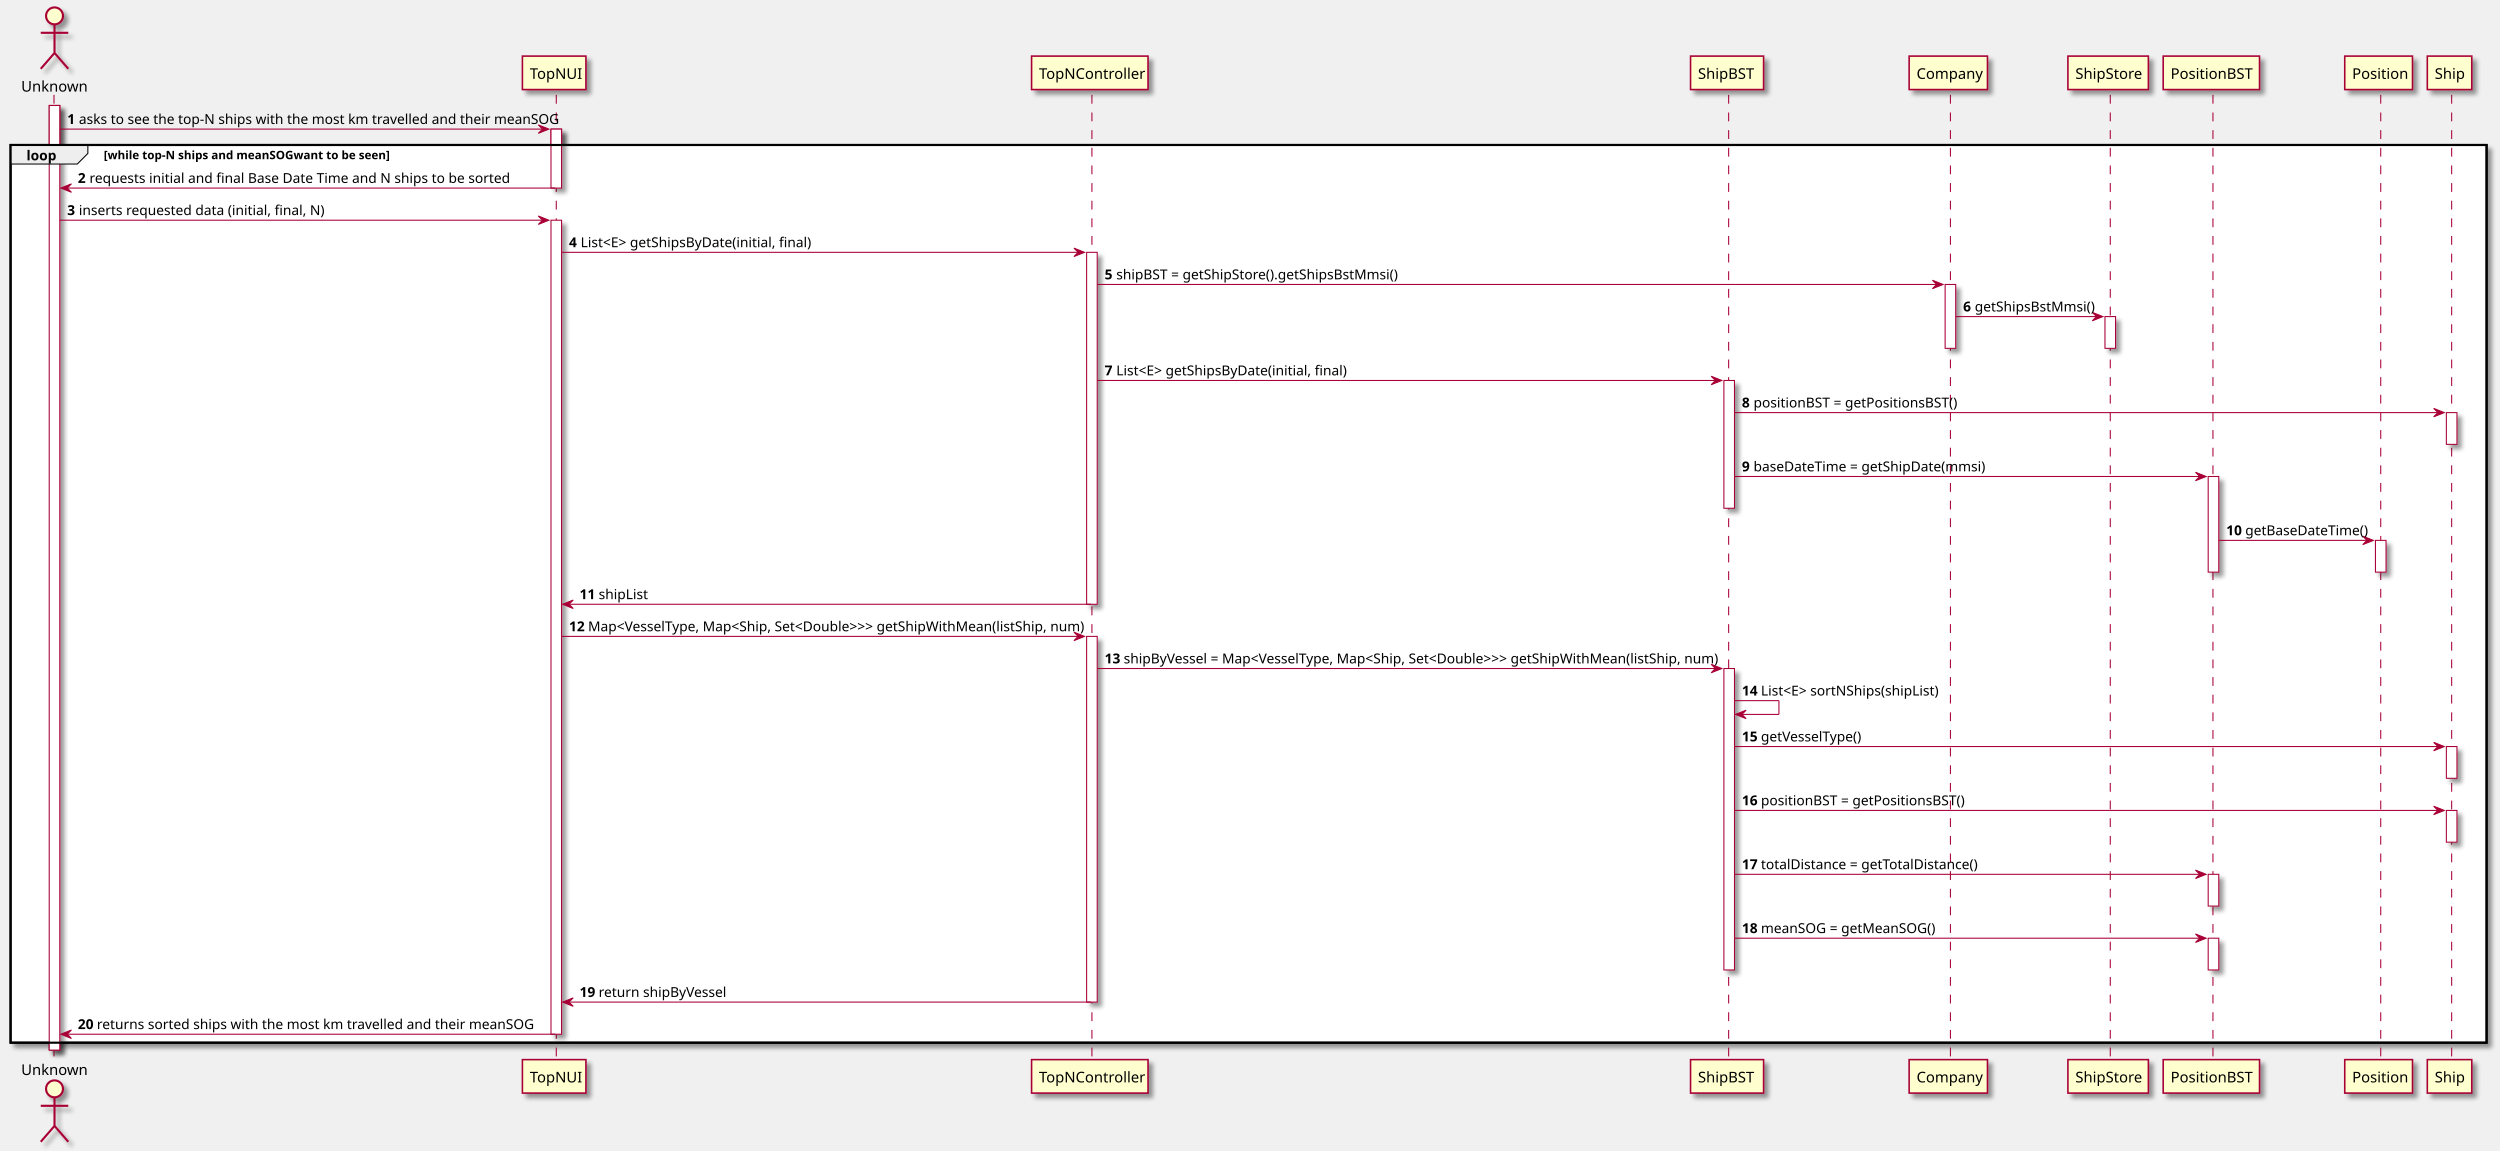
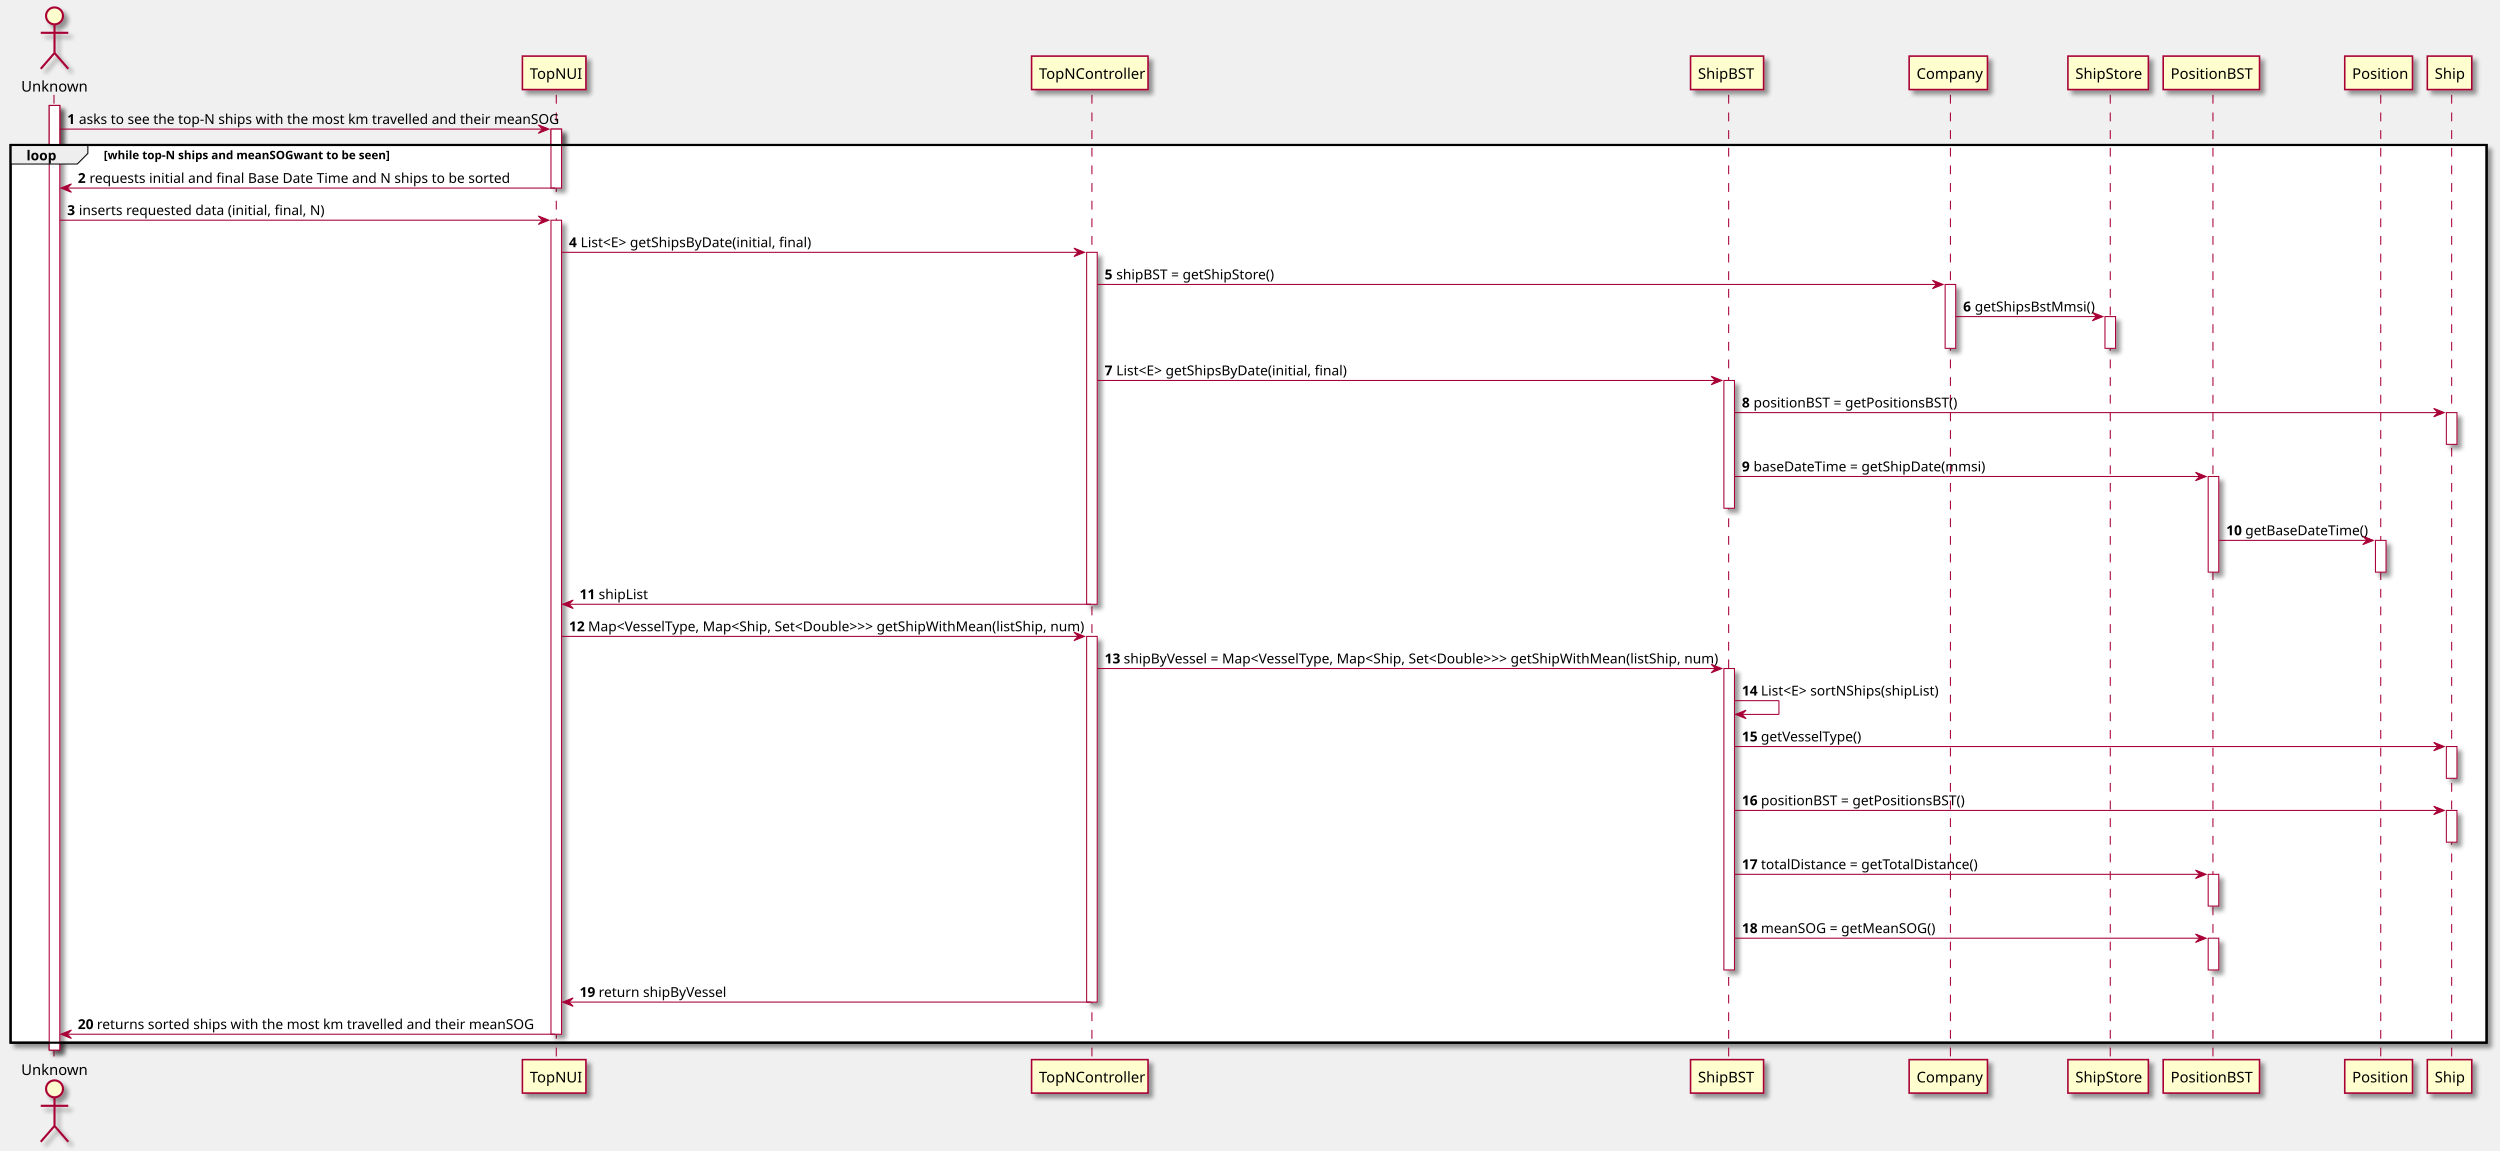
<svg xmlns="http://www.w3.org/2000/svg" contentScriptType="application/ecmascript" contentStyleType="text/css" height="652.2px" preserveAspectRatio="none" style="width:1417px;height:652px;background:#FFFFFF;" version="1.1" viewBox="0 0 1417 652" width="1417.8px" zoomAndPan="magnify">
  <defs>
-     <filter height="300%" id="f1vck07563y63k" width="300%" x="-1" y="-1">
+     <filter height="300%" id="fsrju9ww0b13f" width="300%" x="-1" y="-1">
      <feGaussianBlur result="blurOut" stdDeviation="1.2" />
      <feColorMatrix in="blurOut" result="blurOut2" type="matrix" values="0 0 0 0 0 0 0 0 0 0 0 0 0 0 0 0 0 0 .4 0" />
      <feOffset dx="2.4" dy="2.4" in="blurOut2" result="blurOut3" />
      <feBlend in="SourceGraphic" in2="blurOut3" mode="normal" />
    </filter>
  </defs>
  <g>
-     <rect fill="#FFFFFF" filter="url(#f1vck07563y63k)" height="535.43" style="stroke:#A80036;stroke-width:0.6;" width="6" x="27.9" y="59.766" />
-     <rect fill="#FFFFFF" filter="url(#f1vck07563y63k)" height="33.422" style="stroke:#A80036;stroke-width:0.6;" width="6" x="312.3" y="73.177" />
-     <rect fill="#FFFFFF" filter="url(#f1vck07563y63k)" height="461.386" style="stroke:#A80036;stroke-width:0.6;" width="6" x="312.3" y="124.809" />
-     <rect fill="#FFFFFF" filter="url(#f1vck07563y63k)" height="199.477" style="stroke:#A80036;stroke-width:0.6;" width="6" x="615.9" y="143.02" />
-     <rect fill="#FFFFFF" filter="url(#f1vck07563y63k)" height="207.277" style="stroke:#A80036;stroke-width:0.6;" width="6" x="615.9" y="360.708" />
-     <rect fill="#FFFFFF" filter="url(#f1vck07563y63k)" height="72.422" style="stroke:#A80036;stroke-width:0.6;" width="6" x="977.1" y="215.653" />
-     <rect fill="#FFFFFF" filter="url(#f1vck07563y63k)" height="170.855" style="stroke:#A80036;stroke-width:0.6;" width="6" x="977.1" y="378.919" />
-     <rect fill="#FFFFFF" filter="url(#f1vck07563y63k)" height="36.211" style="stroke:#A80036;stroke-width:0.6;" width="6" x="1102.5" y="161.231" />
-     <rect fill="#FFFFFF" filter="url(#f1vck07563y63k)" height="18" style="stroke:#A80036;stroke-width:0.6;" width="6" x="1193.1" y="179.442" />
-     <rect fill="#FFFFFF" filter="url(#f1vck07563y63k)" height="54.211" style="stroke:#A80036;stroke-width:0.6;" width="6" x="1251.6" y="270.075" />
-     <rect fill="#FFFFFF" filter="url(#f1vck07563y63k)" height="18" style="stroke:#A80036;stroke-width:0.6;" width="6" x="1251.6" y="495.562" />
-     <rect fill="#FFFFFF" filter="url(#f1vck07563y63k)" height="18" style="stroke:#A80036;stroke-width:0.6;" width="6" x="1251.6" y="531.773" />
-     <rect fill="#FFFFFF" filter="url(#f1vck07563y63k)" height="18" style="stroke:#A80036;stroke-width:0.6;" width="6" x="1346.4" y="306.286" />
-     <rect fill="#FFFFFF" filter="url(#f1vck07563y63k)" height="18" style="stroke:#A80036;stroke-width:0.6;" width="6" x="1386.6" y="233.864" />
-     <rect fill="#FFFFFF" filter="url(#f1vck07563y63k)" height="18" style="stroke:#A80036;stroke-width:0.6;" width="6" x="1386.6" y="423.141" />
-     <rect fill="#FFFFFF" filter="url(#f1vck07563y63k)" height="18" style="stroke:#A80036;stroke-width:0.6;" width="6" x="1386.6" y="459.352" />
-     <rect fill="#FFFFFF" filter="url(#f1vck07563y63k)" height="508.819" style="stroke:#000000;stroke-width:1.2;" width="1403.4" x="6" y="82.177" />
+     <rect fill="#FFFFFF" filter="url(#fsrju9ww0b13f)" height="535.43" style="stroke:#A80036;stroke-width:0.6;" width="6" x="27.9" y="59.766" />
+     <rect fill="#FFFFFF" filter="url(#fsrju9ww0b13f)" height="33.422" style="stroke:#A80036;stroke-width:0.6;" width="6" x="312.3" y="73.177" />
+     <rect fill="#FFFFFF" filter="url(#fsrju9ww0b13f)" height="461.386" style="stroke:#A80036;stroke-width:0.6;" width="6" x="312.3" y="124.809" />
+     <rect fill="#FFFFFF" filter="url(#fsrju9ww0b13f)" height="199.477" style="stroke:#A80036;stroke-width:0.6;" width="6" x="615.9" y="143.02" />
+     <rect fill="#FFFFFF" filter="url(#fsrju9ww0b13f)" height="207.277" style="stroke:#A80036;stroke-width:0.6;" width="6" x="615.9" y="360.708" />
+     <rect fill="#FFFFFF" filter="url(#fsrju9ww0b13f)" height="72.422" style="stroke:#A80036;stroke-width:0.6;" width="6" x="977.1" y="215.653" />
+     <rect fill="#FFFFFF" filter="url(#fsrju9ww0b13f)" height="170.855" style="stroke:#A80036;stroke-width:0.6;" width="6" x="977.1" y="378.919" />
+     <rect fill="#FFFFFF" filter="url(#fsrju9ww0b13f)" height="36.211" style="stroke:#A80036;stroke-width:0.6;" width="6" x="1102.5" y="161.231" />
+     <rect fill="#FFFFFF" filter="url(#fsrju9ww0b13f)" height="18" style="stroke:#A80036;stroke-width:0.6;" width="6" x="1193.1" y="179.442" />
+     <rect fill="#FFFFFF" filter="url(#fsrju9ww0b13f)" height="54.211" style="stroke:#A80036;stroke-width:0.6;" width="6" x="1251.6" y="270.075" />
+     <rect fill="#FFFFFF" filter="url(#fsrju9ww0b13f)" height="18" style="stroke:#A80036;stroke-width:0.6;" width="6" x="1251.6" y="495.562" />
+     <rect fill="#FFFFFF" filter="url(#fsrju9ww0b13f)" height="18" style="stroke:#A80036;stroke-width:0.6;" width="6" x="1251.6" y="531.773" />
+     <rect fill="#FFFFFF" filter="url(#fsrju9ww0b13f)" height="18" style="stroke:#A80036;stroke-width:0.6;" width="6" x="1346.4" y="306.286" />
+     <rect fill="#FFFFFF" filter="url(#fsrju9ww0b13f)" height="18" style="stroke:#A80036;stroke-width:0.6;" width="6" x="1386.6" y="233.864" />
+     <rect fill="#FFFFFF" filter="url(#fsrju9ww0b13f)" height="18" style="stroke:#A80036;stroke-width:0.6;" width="6" x="1386.6" y="423.141" />
+     <rect fill="#FFFFFF" filter="url(#fsrju9ww0b13f)" height="18" style="stroke:#A80036;stroke-width:0.6;" width="6" x="1386.6" y="459.352" />
+     <rect fill="#FFFFFF" filter="url(#fsrju9ww0b13f)" height="508.819" style="stroke:#000000;stroke-width:1.2;" width="1403.4" x="6" y="82.177" />
    <line style="stroke:#A80036;stroke-width:0.6;stroke-dasharray:5.0,5.0;" x1="30.6" x2="30.6" y1="53.766" y2="601.195" />
    <line style="stroke:#A80036;stroke-width:0.6;stroke-dasharray:5.0,5.0;" x1="315.3" x2="315.3" y1="53.766" y2="601.195" />
    <line style="stroke:#A80036;stroke-width:0.6;stroke-dasharray:5.0,5.0;" x1="618.9" x2="618.9" y1="53.766" y2="601.195" />
    <line style="stroke:#A80036;stroke-width:0.6;stroke-dasharray:5.0,5.0;" x1="979.8" x2="979.8" y1="53.766" y2="601.195" />
    <line style="stroke:#A80036;stroke-width:0.6;stroke-dasharray:5.0,5.0;" x1="1105.5" x2="1105.5" y1="53.766" y2="601.195" />
    <line style="stroke:#A80036;stroke-width:0.6;stroke-dasharray:5.0,5.0;" x1="1196.1" x2="1196.1" y1="53.766" y2="601.195" />
    <line style="stroke:#A80036;stroke-width:0.6;stroke-dasharray:5.0,5.0;" x1="1254.3" x2="1254.3" y1="53.766" y2="601.195" />
    <line style="stroke:#A80036;stroke-width:0.6;stroke-dasharray:5.0,5.0;" x1="1349.4" x2="1349.4" y1="53.766" y2="601.195" />
    <line style="stroke:#A80036;stroke-width:0.6;stroke-dasharray:5.0,5.0;" x1="1389.6" x2="1389.6" y1="53.766" y2="601.195" />
    <text fill="#000000" font-family="sans-serif" font-size="8.4" lengthAdjust="spacing" textLength="34.2" x="12" y="51.92">Unknown</text>
-     <ellipse cx="30.9" cy="9" fill="#FEFECE" filter="url(#f1vck07563y63k)" rx="4.8" ry="4.8" style="stroke:#A80036;stroke-width:1.2;" />
-     <path d="M30.9,13.8 L30.9,30 M23.1,18.6 L38.7,18.6 M30.9,30 L23.1,39 M30.9,30 L38.7,39 " fill="none" filter="url(#f1vck07563y63k)" style="stroke:#A80036;stroke-width:1.2;" />
+     <ellipse cx="30.9" cy="9" fill="#FEFECE" filter="url(#fsrju9ww0b13f)" rx="4.8" ry="4.8" style="stroke:#A80036;stroke-width:1.2;" />
+     <path d="M30.9,13.8 L30.9,30 M23.1,18.6 L38.7,18.6 M30.9,30 L23.1,39 M30.9,30 L38.7,39 " fill="none" filter="url(#fsrju9ww0b13f)" style="stroke:#A80036;stroke-width:1.2;" />
    <text fill="#000000" font-family="sans-serif" font-size="8.4" lengthAdjust="spacing" textLength="34.2" x="12" y="609.315">Unknown</text>
-     <ellipse cx="30.9" cy="617.161" fill="#FEFECE" filter="url(#f1vck07563y63k)" rx="4.8" ry="4.8" style="stroke:#A80036;stroke-width:1.2;" />
-     <path d="M30.9,621.961 L30.9,638.161 M23.1,626.761 L38.7,626.761 M30.9,638.161 L23.1,647.161 M30.9,638.161 L38.7,647.161 " fill="none" filter="url(#f1vck07563y63k)" style="stroke:#A80036;stroke-width:1.2;" />
-     <rect fill="#FEFECE" filter="url(#f1vck07563y63k)" height="18.966" style="stroke:#A80036;stroke-width:0.9;" width="36" x="296.1" y="31.8" />
+     <ellipse cx="30.9" cy="617.161" fill="#FEFECE" filter="url(#fsrju9ww0b13f)" rx="4.8" ry="4.8" style="stroke:#A80036;stroke-width:1.2;" />
+     <path d="M30.9,621.961 L30.9,638.161 M23.1,626.761 L38.7,626.761 M30.9,638.161 L23.1,647.161 M30.9,638.161 L38.7,647.161 " fill="none" filter="url(#fsrju9ww0b13f)" style="stroke:#A80036;stroke-width:1.2;" />
+     <rect fill="#FEFECE" filter="url(#fsrju9ww0b13f)" height="18.966" style="stroke:#A80036;stroke-width:0.9;" width="36" x="296.1" y="31.8" />
    <text fill="#000000" font-family="sans-serif" font-size="8.4" lengthAdjust="spacing" textLength="27.6" x="300.3" y="44.72">TopNUI</text>
-     <rect fill="#FEFECE" filter="url(#f1vck07563y63k)" height="18.966" style="stroke:#A80036;stroke-width:0.9;" width="36" x="296.1" y="600.595" />
+     <rect fill="#FEFECE" filter="url(#fsrju9ww0b13f)" height="18.966" style="stroke:#A80036;stroke-width:0.9;" width="36" x="296.1" y="600.595" />
    <text fill="#000000" font-family="sans-serif" font-size="8.4" lengthAdjust="spacing" textLength="27.6" x="300.3" y="613.515">TopNUI</text>
-     <rect fill="#FEFECE" filter="url(#f1vck07563y63k)" height="18.966" style="stroke:#A80036;stroke-width:0.9;" width="66" x="584.7" y="31.8" />
+     <rect fill="#FEFECE" filter="url(#fsrju9ww0b13f)" height="18.966" style="stroke:#A80036;stroke-width:0.9;" width="66" x="584.7" y="31.8" />
    <text fill="#000000" font-family="sans-serif" font-size="8.4" lengthAdjust="spacing" textLength="57.6" x="588.9" y="44.72">TopNController</text>
-     <rect fill="#FEFECE" filter="url(#f1vck07563y63k)" height="18.966" style="stroke:#A80036;stroke-width:0.9;" width="66" x="584.7" y="600.595" />
+     <rect fill="#FEFECE" filter="url(#fsrju9ww0b13f)" height="18.966" style="stroke:#A80036;stroke-width:0.9;" width="66" x="584.7" y="600.595" />
    <text fill="#000000" font-family="sans-serif" font-size="8.4" lengthAdjust="spacing" textLength="57.6" x="588.9" y="613.515">TopNController</text>
-     <rect fill="#FEFECE" filter="url(#f1vck07563y63k)" height="18.966" style="stroke:#A80036;stroke-width:0.9;" width="41.4" x="958.2" y="31.8" />
+     <rect fill="#FEFECE" filter="url(#fsrju9ww0b13f)" height="18.966" style="stroke:#A80036;stroke-width:0.9;" width="41.4" x="958.2" y="31.8" />
    <text fill="#000000" font-family="sans-serif" font-size="8.4" lengthAdjust="spacing" textLength="33" x="962.4" y="44.72">ShipBST</text>
-     <rect fill="#FEFECE" filter="url(#f1vck07563y63k)" height="18.966" style="stroke:#A80036;stroke-width:0.9;" width="41.4" x="958.2" y="600.595" />
+     <rect fill="#FEFECE" filter="url(#fsrju9ww0b13f)" height="18.966" style="stroke:#A80036;stroke-width:0.9;" width="41.4" x="958.2" y="600.595" />
    <text fill="#000000" font-family="sans-serif" font-size="8.4" lengthAdjust="spacing" textLength="33" x="962.4" y="613.515">ShipBST</text>
-     <rect fill="#FEFECE" filter="url(#f1vck07563y63k)" height="18.966" style="stroke:#A80036;stroke-width:0.9;" width="44.4" x="1082.1" y="31.8" />
+     <rect fill="#FEFECE" filter="url(#fsrju9ww0b13f)" height="18.966" style="stroke:#A80036;stroke-width:0.9;" width="44.4" x="1082.1" y="31.8" />
    <text fill="#000000" font-family="sans-serif" font-size="8.4" lengthAdjust="spacing" textLength="36" x="1086.3" y="44.72">Company</text>
-     <rect fill="#FEFECE" filter="url(#f1vck07563y63k)" height="18.966" style="stroke:#A80036;stroke-width:0.9;" width="44.4" x="1082.1" y="600.595" />
+     <rect fill="#FEFECE" filter="url(#fsrju9ww0b13f)" height="18.966" style="stroke:#A80036;stroke-width:0.9;" width="44.4" x="1082.1" y="600.595" />
    <text fill="#000000" font-family="sans-serif" font-size="8.4" lengthAdjust="spacing" textLength="36" x="1086.3" y="613.515">Company</text>
-     <rect fill="#FEFECE" filter="url(#f1vck07563y63k)" height="18.966" style="stroke:#A80036;stroke-width:0.9;" width="45.6" x="1172.1" y="31.8" />
+     <rect fill="#FEFECE" filter="url(#fsrju9ww0b13f)" height="18.966" style="stroke:#A80036;stroke-width:0.9;" width="45.6" x="1172.1" y="31.8" />
    <text fill="#000000" font-family="sans-serif" font-size="8.4" lengthAdjust="spacing" textLength="37.2" x="1176.3" y="44.72">ShipStore</text>
-     <rect fill="#FEFECE" filter="url(#f1vck07563y63k)" height="18.966" style="stroke:#A80036;stroke-width:0.9;" width="45.6" x="1172.1" y="600.595" />
+     <rect fill="#FEFECE" filter="url(#fsrju9ww0b13f)" height="18.966" style="stroke:#A80036;stroke-width:0.9;" width="45.6" x="1172.1" y="600.595" />
    <text fill="#000000" font-family="sans-serif" font-size="8.4" lengthAdjust="spacing" textLength="37.2" x="1176.3" y="613.515">ShipStore</text>
-     <rect fill="#FEFECE" filter="url(#f1vck07563y63k)" height="18.966" style="stroke:#A80036;stroke-width:0.9;" width="54.6" x="1226.1" y="31.8" />
+     <rect fill="#FEFECE" filter="url(#fsrju9ww0b13f)" height="18.966" style="stroke:#A80036;stroke-width:0.9;" width="54.6" x="1226.1" y="31.8" />
    <text fill="#000000" font-family="sans-serif" font-size="8.4" lengthAdjust="spacing" textLength="46.2" x="1230.3" y="44.72">PositionBST</text>
-     <rect fill="#FEFECE" filter="url(#f1vck07563y63k)" height="18.966" style="stroke:#A80036;stroke-width:0.9;" width="54.6" x="1226.1" y="600.595" />
+     <rect fill="#FEFECE" filter="url(#fsrju9ww0b13f)" height="18.966" style="stroke:#A80036;stroke-width:0.9;" width="54.6" x="1226.1" y="600.595" />
    <text fill="#000000" font-family="sans-serif" font-size="8.4" lengthAdjust="spacing" textLength="46.2" x="1230.3" y="613.515">PositionBST</text>
-     <rect fill="#FEFECE" filter="url(#f1vck07563y63k)" height="18.966" style="stroke:#A80036;stroke-width:0.9;" width="38.4" x="1329" y="31.8" />
+     <rect fill="#FEFECE" filter="url(#fsrju9ww0b13f)" height="18.966" style="stroke:#A80036;stroke-width:0.9;" width="38.4" x="1329" y="31.8" />
    <text fill="#000000" font-family="sans-serif" font-size="8.4" lengthAdjust="spacing" textLength="30" x="1333.2" y="44.72">Position</text>
-     <rect fill="#FEFECE" filter="url(#f1vck07563y63k)" height="18.966" style="stroke:#A80036;stroke-width:0.9;" width="38.4" x="1329" y="600.595" />
+     <rect fill="#FEFECE" filter="url(#fsrju9ww0b13f)" height="18.966" style="stroke:#A80036;stroke-width:0.9;" width="38.4" x="1329" y="600.595" />
    <text fill="#000000" font-family="sans-serif" font-size="8.4" lengthAdjust="spacing" textLength="30" x="1333.2" y="613.515">Position</text>
-     <rect fill="#FEFECE" filter="url(#f1vck07563y63k)" height="18.966" style="stroke:#A80036;stroke-width:0.9;" width="25.2" x="1375.8" y="31.8" />
+     <rect fill="#FEFECE" filter="url(#fsrju9ww0b13f)" height="18.966" style="stroke:#A80036;stroke-width:0.9;" width="25.2" x="1375.8" y="31.8" />
    <text fill="#000000" font-family="sans-serif" font-size="8.4" lengthAdjust="spacing" textLength="16.8" x="1380" y="44.72">Ship</text>
-     <rect fill="#FEFECE" filter="url(#f1vck07563y63k)" height="18.966" style="stroke:#A80036;stroke-width:0.9;" width="25.2" x="1375.8" y="600.595" />
+     <rect fill="#FEFECE" filter="url(#fsrju9ww0b13f)" height="18.966" style="stroke:#A80036;stroke-width:0.9;" width="25.2" x="1375.8" y="600.595" />
    <text fill="#000000" font-family="sans-serif" font-size="8.4" lengthAdjust="spacing" textLength="16.8" x="1380" y="613.515">Ship</text>
-     <rect fill="#FFFFFF" filter="url(#f1vck07563y63k)" height="535.43" style="stroke:#A80036;stroke-width:0.6;" width="6" x="27.9" y="59.766" />
-     <rect fill="#FFFFFF" filter="url(#f1vck07563y63k)" height="33.422" style="stroke:#A80036;stroke-width:0.6;" width="6" x="312.3" y="73.177" />
-     <rect fill="#FFFFFF" filter="url(#f1vck07563y63k)" height="461.386" style="stroke:#A80036;stroke-width:0.6;" width="6" x="312.3" y="124.809" />
-     <rect fill="#FFFFFF" filter="url(#f1vck07563y63k)" height="199.477" style="stroke:#A80036;stroke-width:0.6;" width="6" x="615.9" y="143.02" />
-     <rect fill="#FFFFFF" filter="url(#f1vck07563y63k)" height="207.277" style="stroke:#A80036;stroke-width:0.6;" width="6" x="615.9" y="360.708" />
-     <rect fill="#FFFFFF" filter="url(#f1vck07563y63k)" height="72.422" style="stroke:#A80036;stroke-width:0.6;" width="6" x="977.1" y="215.653" />
-     <rect fill="#FFFFFF" filter="url(#f1vck07563y63k)" height="170.855" style="stroke:#A80036;stroke-width:0.6;" width="6" x="977.1" y="378.919" />
-     <rect fill="#FFFFFF" filter="url(#f1vck07563y63k)" height="36.211" style="stroke:#A80036;stroke-width:0.6;" width="6" x="1102.5" y="161.231" />
-     <rect fill="#FFFFFF" filter="url(#f1vck07563y63k)" height="18" style="stroke:#A80036;stroke-width:0.6;" width="6" x="1193.1" y="179.442" />
-     <rect fill="#FFFFFF" filter="url(#f1vck07563y63k)" height="54.211" style="stroke:#A80036;stroke-width:0.6;" width="6" x="1251.6" y="270.075" />
-     <rect fill="#FFFFFF" filter="url(#f1vck07563y63k)" height="18" style="stroke:#A80036;stroke-width:0.6;" width="6" x="1251.6" y="495.562" />
-     <rect fill="#FFFFFF" filter="url(#f1vck07563y63k)" height="18" style="stroke:#A80036;stroke-width:0.6;" width="6" x="1251.6" y="531.773" />
-     <rect fill="#FFFFFF" filter="url(#f1vck07563y63k)" height="18" style="stroke:#A80036;stroke-width:0.6;" width="6" x="1346.4" y="306.286" />
-     <rect fill="#FFFFFF" filter="url(#f1vck07563y63k)" height="18" style="stroke:#A80036;stroke-width:0.6;" width="6" x="1386.6" y="233.864" />
-     <rect fill="#FFFFFF" filter="url(#f1vck07563y63k)" height="18" style="stroke:#A80036;stroke-width:0.6;" width="6" x="1386.6" y="423.141" />
-     <rect fill="#FFFFFF" filter="url(#f1vck07563y63k)" height="18" style="stroke:#A80036;stroke-width:0.6;" width="6" x="1386.6" y="459.352" />
+     <rect fill="#FFFFFF" filter="url(#fsrju9ww0b13f)" height="535.43" style="stroke:#A80036;stroke-width:0.6;" width="6" x="27.9" y="59.766" />
+     <rect fill="#FFFFFF" filter="url(#fsrju9ww0b13f)" height="33.422" style="stroke:#A80036;stroke-width:0.6;" width="6" x="312.3" y="73.177" />
+     <rect fill="#FFFFFF" filter="url(#fsrju9ww0b13f)" height="461.386" style="stroke:#A80036;stroke-width:0.6;" width="6" x="312.3" y="124.809" />
+     <rect fill="#FFFFFF" filter="url(#fsrju9ww0b13f)" height="199.477" style="stroke:#A80036;stroke-width:0.6;" width="6" x="615.9" y="143.02" />
+     <rect fill="#FFFFFF" filter="url(#fsrju9ww0b13f)" height="207.277" style="stroke:#A80036;stroke-width:0.6;" width="6" x="615.9" y="360.708" />
+     <rect fill="#FFFFFF" filter="url(#fsrju9ww0b13f)" height="72.422" style="stroke:#A80036;stroke-width:0.6;" width="6" x="977.1" y="215.653" />
+     <rect fill="#FFFFFF" filter="url(#fsrju9ww0b13f)" height="170.855" style="stroke:#A80036;stroke-width:0.6;" width="6" x="977.1" y="378.919" />
+     <rect fill="#FFFFFF" filter="url(#fsrju9ww0b13f)" height="36.211" style="stroke:#A80036;stroke-width:0.6;" width="6" x="1102.5" y="161.231" />
+     <rect fill="#FFFFFF" filter="url(#fsrju9ww0b13f)" height="18" style="stroke:#A80036;stroke-width:0.6;" width="6" x="1193.1" y="179.442" />
+     <rect fill="#FFFFFF" filter="url(#fsrju9ww0b13f)" height="54.211" style="stroke:#A80036;stroke-width:0.6;" width="6" x="1251.6" y="270.075" />
+     <rect fill="#FFFFFF" filter="url(#fsrju9ww0b13f)" height="18" style="stroke:#A80036;stroke-width:0.6;" width="6" x="1251.6" y="495.562" />
+     <rect fill="#FFFFFF" filter="url(#fsrju9ww0b13f)" height="18" style="stroke:#A80036;stroke-width:0.6;" width="6" x="1251.6" y="531.773" />
+     <rect fill="#FFFFFF" filter="url(#fsrju9ww0b13f)" height="18" style="stroke:#A80036;stroke-width:0.6;" width="6" x="1346.4" y="306.286" />
+     <rect fill="#FFFFFF" filter="url(#fsrju9ww0b13f)" height="18" style="stroke:#A80036;stroke-width:0.6;" width="6" x="1386.6" y="233.864" />
+     <rect fill="#FFFFFF" filter="url(#fsrju9ww0b13f)" height="18" style="stroke:#A80036;stroke-width:0.6;" width="6" x="1386.6" y="423.141" />
+     <rect fill="#FFFFFF" filter="url(#fsrju9ww0b13f)" height="18" style="stroke:#A80036;stroke-width:0.6;" width="6" x="1386.6" y="459.352" />
    <polygon fill="#A80036" points="305.1,70.777,311.1,73.177,305.1,75.577,307.5,73.177" style="stroke:#A80036;stroke-width:0.6;" />
    <line style="stroke:#A80036;stroke-width:0.6;" x1="33.9" x2="308.7" y1="73.177" y2="73.177" />
    <text fill="#000000" font-family="sans-serif" font-size="7.8" font-weight="bold" lengthAdjust="spacing" textLength="4.2" x="38.1" y="70.263">1</text>
    <text fill="#000000" font-family="sans-serif" font-size="7.8" lengthAdjust="spacing" textLength="260.4" x="44.7" y="70.263">asks to see the top-N ships with the most km travelled and their meanSOG</text>
    <path d="M6,82.177 L49.8,82.177 L49.8,86.977 L43.8,92.977 L6,92.977 L6,82.177 " fill="#EEEEEE" style="stroke:#000000;stroke-width:0.6;" />
    <rect fill="none" height="508.819" style="stroke:#000000;stroke-width:1.2;" width="1403.4" x="6" y="82.177" />
    <text fill="#000000" font-family="sans-serif" font-size="7.8" font-weight="bold" lengthAdjust="spacing" textLength="16.8" x="15" y="90.874">loop</text>
    <text fill="#000000" font-family="sans-serif" font-size="6.6" font-weight="bold" lengthAdjust="spacing" textLength="163.8" x="58.8" y="90.228">[while top-N ships and meanSOGwant to be seen]</text>
    <polygon fill="#A80036" points="40.5,104.198,34.5,106.598,40.5,108.998,38.1,106.598" style="stroke:#A80036;stroke-width:0.6;" />
    <line style="stroke:#A80036;stroke-width:0.6;" x1="36.9" x2="314.7" y1="106.598" y2="106.598" />
    <text fill="#000000" font-family="sans-serif" font-size="7.8" font-weight="bold" lengthAdjust="spacing" textLength="4.2" x="44.1" y="103.685">2</text>
    <text fill="#000000" font-family="sans-serif" font-size="7.8" lengthAdjust="spacing" textLength="227.4" x="50.7" y="103.685">requests initial and final Base Date Time and N ships to be sorted</text>
    <polygon fill="#A80036" points="305.1,122.409,311.1,124.809,305.1,127.209,307.5,124.809" style="stroke:#A80036;stroke-width:0.6;" />
    <line style="stroke:#A80036;stroke-width:0.6;" x1="33.9" x2="308.7" y1="124.809" y2="124.809" />
    <text fill="#000000" font-family="sans-serif" font-size="7.8" font-weight="bold" lengthAdjust="spacing" textLength="4.2" x="38.1" y="121.895">3</text>
    <text fill="#000000" font-family="sans-serif" font-size="7.8" lengthAdjust="spacing" textLength="131.4" x="44.7" y="121.895">inserts requested data (initial, final, N)</text>
    <polygon fill="#A80036" points="608.7,140.62,614.7,143.02,608.7,145.42,611.1,143.02" style="stroke:#A80036;stroke-width:0.6;" />
    <line style="stroke:#A80036;stroke-width:0.6;" x1="318.3" x2="612.3" y1="143.02" y2="143.02" />
    <text fill="#000000" font-family="sans-serif" font-size="7.8" font-weight="bold" lengthAdjust="spacing" textLength="4.2" x="322.5" y="140.106">4</text>
    <text fill="#000000" font-family="sans-serif" font-size="7.8" lengthAdjust="spacing" textLength="127.8" x="329.1" y="140.106">List&lt;E&gt; getShipsByDate(initial, final)</text>
    <polygon fill="#A80036" points="1095.3,158.831,1101.3,161.231,1095.3,163.631,1097.7,161.231" style="stroke:#A80036;stroke-width:0.6;" />
    <line style="stroke:#A80036;stroke-width:0.6;" x1="621.9" x2="1098.9" y1="161.231" y2="161.231" />
    <text fill="#000000" font-family="sans-serif" font-size="7.8" font-weight="bold" lengthAdjust="spacing" textLength="4.2" x="626.1" y="158.317">5</text>
-     <text fill="#000000" font-family="sans-serif" font-size="7.8" lengthAdjust="spacing" textLength="157.8" x="632.7" y="158.317">shipBST = getShipStore().getShipsBstMmsi()</text>
+     <text fill="#000000" font-family="sans-serif" font-size="7.8" lengthAdjust="spacing" textLength="88.8" x="632.7" y="158.317">shipBST = getShipStore()</text>
    <polygon fill="#A80036" points="1185.9,177.042,1191.9,179.442,1185.9,181.842,1188.3,179.442" style="stroke:#A80036;stroke-width:0.6;" />
    <line style="stroke:#A80036;stroke-width:0.6;" x1="1108.5" x2="1189.5" y1="179.442" y2="179.442" />
    <text fill="#000000" font-family="sans-serif" font-size="7.8" font-weight="bold" lengthAdjust="spacing" textLength="4.2" x="1112.7" y="176.528">6</text>
    <text fill="#000000" font-family="sans-serif" font-size="7.8" lengthAdjust="spacing" textLength="66.6" x="1119.3" y="176.528">getShipsBstMmsi()</text>
    <polygon fill="#A80036" points="969.9,213.253,975.9,215.653,969.9,218.053,972.3,215.653" style="stroke:#A80036;stroke-width:0.6;" />
    <line style="stroke:#A80036;stroke-width:0.6;" x1="621.9" x2="973.5" y1="215.653" y2="215.653" />
    <text fill="#000000" font-family="sans-serif" font-size="7.8" font-weight="bold" lengthAdjust="spacing" textLength="4.2" x="626.1" y="212.739">7</text>
    <text fill="#000000" font-family="sans-serif" font-size="7.8" lengthAdjust="spacing" textLength="127.8" x="632.7" y="212.739">List&lt;E&gt; getShipsByDate(initial, final)</text>
    <polygon fill="#A80036" points="1379.4,231.464,1385.4,233.864,1379.4,236.264,1381.8,233.864" style="stroke:#A80036;stroke-width:0.6;" />
    <line style="stroke:#A80036;stroke-width:0.6;" x1="983.1" x2="1383" y1="233.864" y2="233.864" />
    <text fill="#000000" font-family="sans-serif" font-size="7.8" font-weight="bold" lengthAdjust="spacing" textLength="4.2" x="987.3" y="230.95">8</text>
    <text fill="#000000" font-family="sans-serif" font-size="7.8" lengthAdjust="spacing" textLength="114.6" x="993.9" y="230.95">positionBST = getPositionsBST()</text>
    <polygon fill="#A80036" points="1244.4,267.675,1250.4,270.075,1244.4,272.475,1246.8,270.075" style="stroke:#A80036;stroke-width:0.6;" />
    <line style="stroke:#A80036;stroke-width:0.6;" x1="983.1" x2="1248" y1="270.075" y2="270.075" />
    <text fill="#000000" font-family="sans-serif" font-size="7.8" font-weight="bold" lengthAdjust="spacing" textLength="4.2" x="987.3" y="267.161">9</text>
    <text fill="#000000" font-family="sans-serif" font-size="7.8" lengthAdjust="spacing" textLength="126" x="993.9" y="267.161">baseDateTime = getShipDate(mmsi)</text>
    <polygon fill="#A80036" points="1339.2,303.886,1345.2,306.286,1339.2,308.686,1341.6,306.286" style="stroke:#A80036;stroke-width:0.6;" />
    <line style="stroke:#A80036;stroke-width:0.6;" x1="1257.6" x2="1342.8" y1="306.286" y2="306.286" />
    <text fill="#000000" font-family="sans-serif" font-size="7.8" font-weight="bold" lengthAdjust="spacing" textLength="8.4" x="1261.8" y="303.372">10</text>
    <text fill="#000000" font-family="sans-serif" font-size="7.8" lengthAdjust="spacing" textLength="66.6" x="1272.6" y="303.372">getBaseDateTime()</text>
    <polygon fill="#A80036" points="324.9,340.097,318.9,342.497,324.9,344.897,322.5,342.497" style="stroke:#A80036;stroke-width:0.6;" />
    <line style="stroke:#A80036;stroke-width:0.6;" x1="321.3" x2="618.3" y1="342.497" y2="342.497" />
    <text fill="#000000" font-family="sans-serif" font-size="7.8" font-weight="bold" lengthAdjust="spacing" textLength="8.4" x="328.5" y="339.583">11</text>
    <text fill="#000000" font-family="sans-serif" font-size="7.8" lengthAdjust="spacing" textLength="27" x="339.3" y="339.583">shipList</text>
    <polygon fill="#A80036" points="608.7,358.308,614.7,360.708,608.7,363.108,611.1,360.708" style="stroke:#A80036;stroke-width:0.6;" />
    <line style="stroke:#A80036;stroke-width:0.6;" x1="318.3" x2="612.3" y1="360.708" y2="360.708" />
    <text fill="#000000" font-family="sans-serif" font-size="7.8" font-weight="bold" lengthAdjust="spacing" textLength="8.4" x="322.5" y="357.794">12</text>
    <text fill="#000000" font-family="sans-serif" font-size="7.8" lengthAdjust="spacing" textLength="275.4" x="333.3" y="357.794">Map&lt;VesselType, Map&lt;Ship, Set&lt;Double&gt;&gt;&gt; getShipWithMean(listShip, num)</text>
    <polygon fill="#A80036" points="969.9,376.519,975.9,378.919,969.9,381.319,972.3,378.919" style="stroke:#A80036;stroke-width:0.6;" />
    <line style="stroke:#A80036;stroke-width:0.6;" x1="621.9" x2="973.5" y1="378.919" y2="378.919" />
    <text fill="#000000" font-family="sans-serif" font-size="7.8" font-weight="bold" lengthAdjust="spacing" textLength="8.4" x="626.1" y="376.005">13</text>
    <text fill="#000000" font-family="sans-serif" font-size="7.8" lengthAdjust="spacing" textLength="333" x="636.9" y="376.005">shipByVessel = Map&lt;VesselType, Map&lt;Ship, Set&lt;Double&gt;&gt;&gt; getShipWithMean(listShip, num)</text>
    <line style="stroke:#A80036;stroke-width:0.6;" x1="983.1" x2="1008.3" y1="397.13" y2="397.13" />
    <line style="stroke:#A80036;stroke-width:0.6;" x1="1008.3" x2="1008.3" y1="397.13" y2="404.93" />
    <line style="stroke:#A80036;stroke-width:0.6;" x1="983.7" x2="1008.3" y1="404.93" y2="404.93" />
    <polygon fill="#A80036" points="989.7,402.53,983.7,404.93,989.7,407.33,987.3,404.93" style="stroke:#A80036;stroke-width:0.6;" />
    <text fill="#000000" font-family="sans-serif" font-size="7.8" font-weight="bold" lengthAdjust="spacing" textLength="8.4" x="987.3" y="394.216">14</text>
    <text fill="#000000" font-family="sans-serif" font-size="7.8" lengthAdjust="spacing" textLength="100.2" x="998.1" y="394.216">List&lt;E&gt; sortNShips(shipList)</text>
    <polygon fill="#A80036" points="1379.4,420.741,1385.4,423.141,1379.4,425.541,1381.8,423.141" style="stroke:#A80036;stroke-width:0.6;" />
    <line style="stroke:#A80036;stroke-width:0.6;" x1="983.1" x2="1383" y1="423.141" y2="423.141" />
    <text fill="#000000" font-family="sans-serif" font-size="7.8" font-weight="bold" lengthAdjust="spacing" textLength="8.4" x="987.3" y="420.227">15</text>
    <text fill="#000000" font-family="sans-serif" font-size="7.8" lengthAdjust="spacing" textLength="56.4" x="998.1" y="420.227">getVesselType()</text>
    <polygon fill="#A80036" points="1379.4,456.952,1385.4,459.352,1379.4,461.752,1381.8,459.352" style="stroke:#A80036;stroke-width:0.6;" />
    <line style="stroke:#A80036;stroke-width:0.6;" x1="983.1" x2="1383" y1="459.352" y2="459.352" />
    <text fill="#000000" font-family="sans-serif" font-size="7.8" font-weight="bold" lengthAdjust="spacing" textLength="8.4" x="987.3" y="456.438">16</text>
    <text fill="#000000" font-family="sans-serif" font-size="7.8" lengthAdjust="spacing" textLength="114.6" x="998.1" y="456.438">positionBST = getPositionsBST()</text>
    <polygon fill="#A80036" points="1244.4,493.163,1250.4,495.562,1244.4,497.962,1246.8,495.562" style="stroke:#A80036;stroke-width:0.6;" />
    <line style="stroke:#A80036;stroke-width:0.6;" x1="983.1" x2="1248" y1="495.562" y2="495.562" />
    <text fill="#000000" font-family="sans-serif" font-size="7.8" font-weight="bold" lengthAdjust="spacing" textLength="8.4" x="987.3" y="492.649">17</text>
    <text fill="#000000" font-family="sans-serif" font-size="7.8" lengthAdjust="spacing" textLength="118.2" x="998.1" y="492.649">totalDistance = getTotalDistance()</text>
    <polygon fill="#A80036" points="1244.4,529.373,1250.4,531.773,1244.4,534.173,1246.8,531.773" style="stroke:#A80036;stroke-width:0.6;" />
    <line style="stroke:#A80036;stroke-width:0.6;" x1="983.1" x2="1248" y1="531.773" y2="531.773" />
    <text fill="#000000" font-family="sans-serif" font-size="7.8" font-weight="bold" lengthAdjust="spacing" textLength="8.4" x="987.3" y="528.86">18</text>
    <text fill="#000000" font-family="sans-serif" font-size="7.8" lengthAdjust="spacing" textLength="98.4" x="998.1" y="528.86">meanSOG = getMeanSOG()</text>
    <polygon fill="#A80036" points="324.9,565.584,318.9,567.984,324.9,570.384,322.5,567.984" style="stroke:#A80036;stroke-width:0.6;" />
    <line style="stroke:#A80036;stroke-width:0.6;" x1="321.3" x2="618.3" y1="567.984" y2="567.984" />
    <text fill="#000000" font-family="sans-serif" font-size="7.8" font-weight="bold" lengthAdjust="spacing" textLength="8.4" x="328.5" y="565.071">19</text>
    <text fill="#000000" font-family="sans-serif" font-size="7.8" lengthAdjust="spacing" textLength="70.2" x="339.3" y="565.071">return shipByVessel</text>
    <polygon fill="#A80036" points="40.5,583.795,34.5,586.195,40.5,588.595,38.1,586.195" style="stroke:#A80036;stroke-width:0.6;" />
    <line style="stroke:#A80036;stroke-width:0.6;" x1="36.9" x2="314.7" y1="586.195" y2="586.195" />
    <text fill="#000000" font-family="sans-serif" font-size="7.8" font-weight="bold" lengthAdjust="spacing" textLength="8.4" x="44.1" y="583.281">20</text>
    <text fill="#000000" font-family="sans-serif" font-size="7.8" lengthAdjust="spacing" textLength="233.4" x="54.9" y="583.281">returns sorted ships with the most km travelled and their meanSOG</text>
  </g>
</svg>
